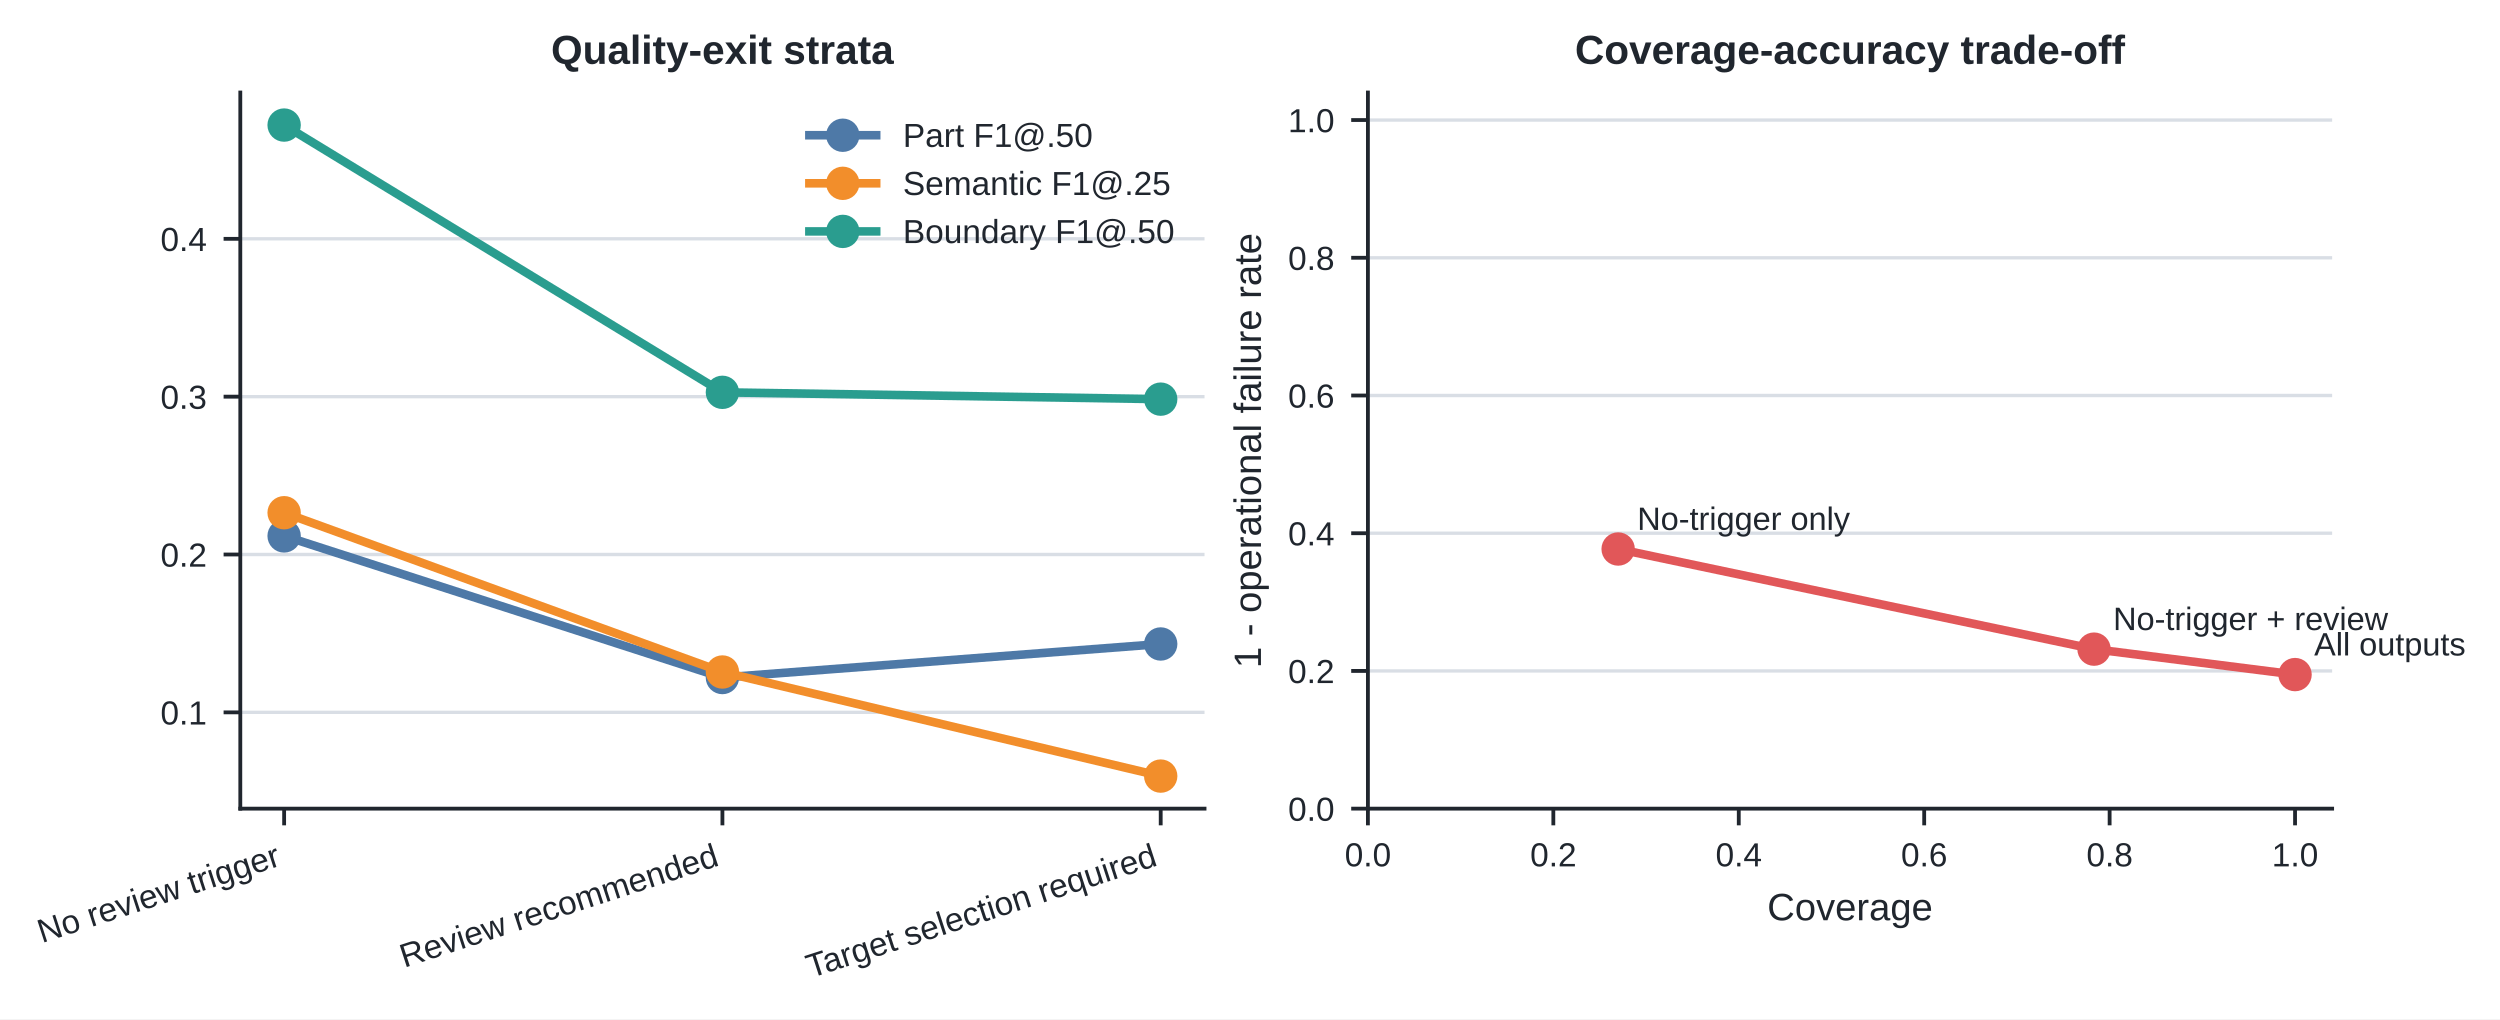
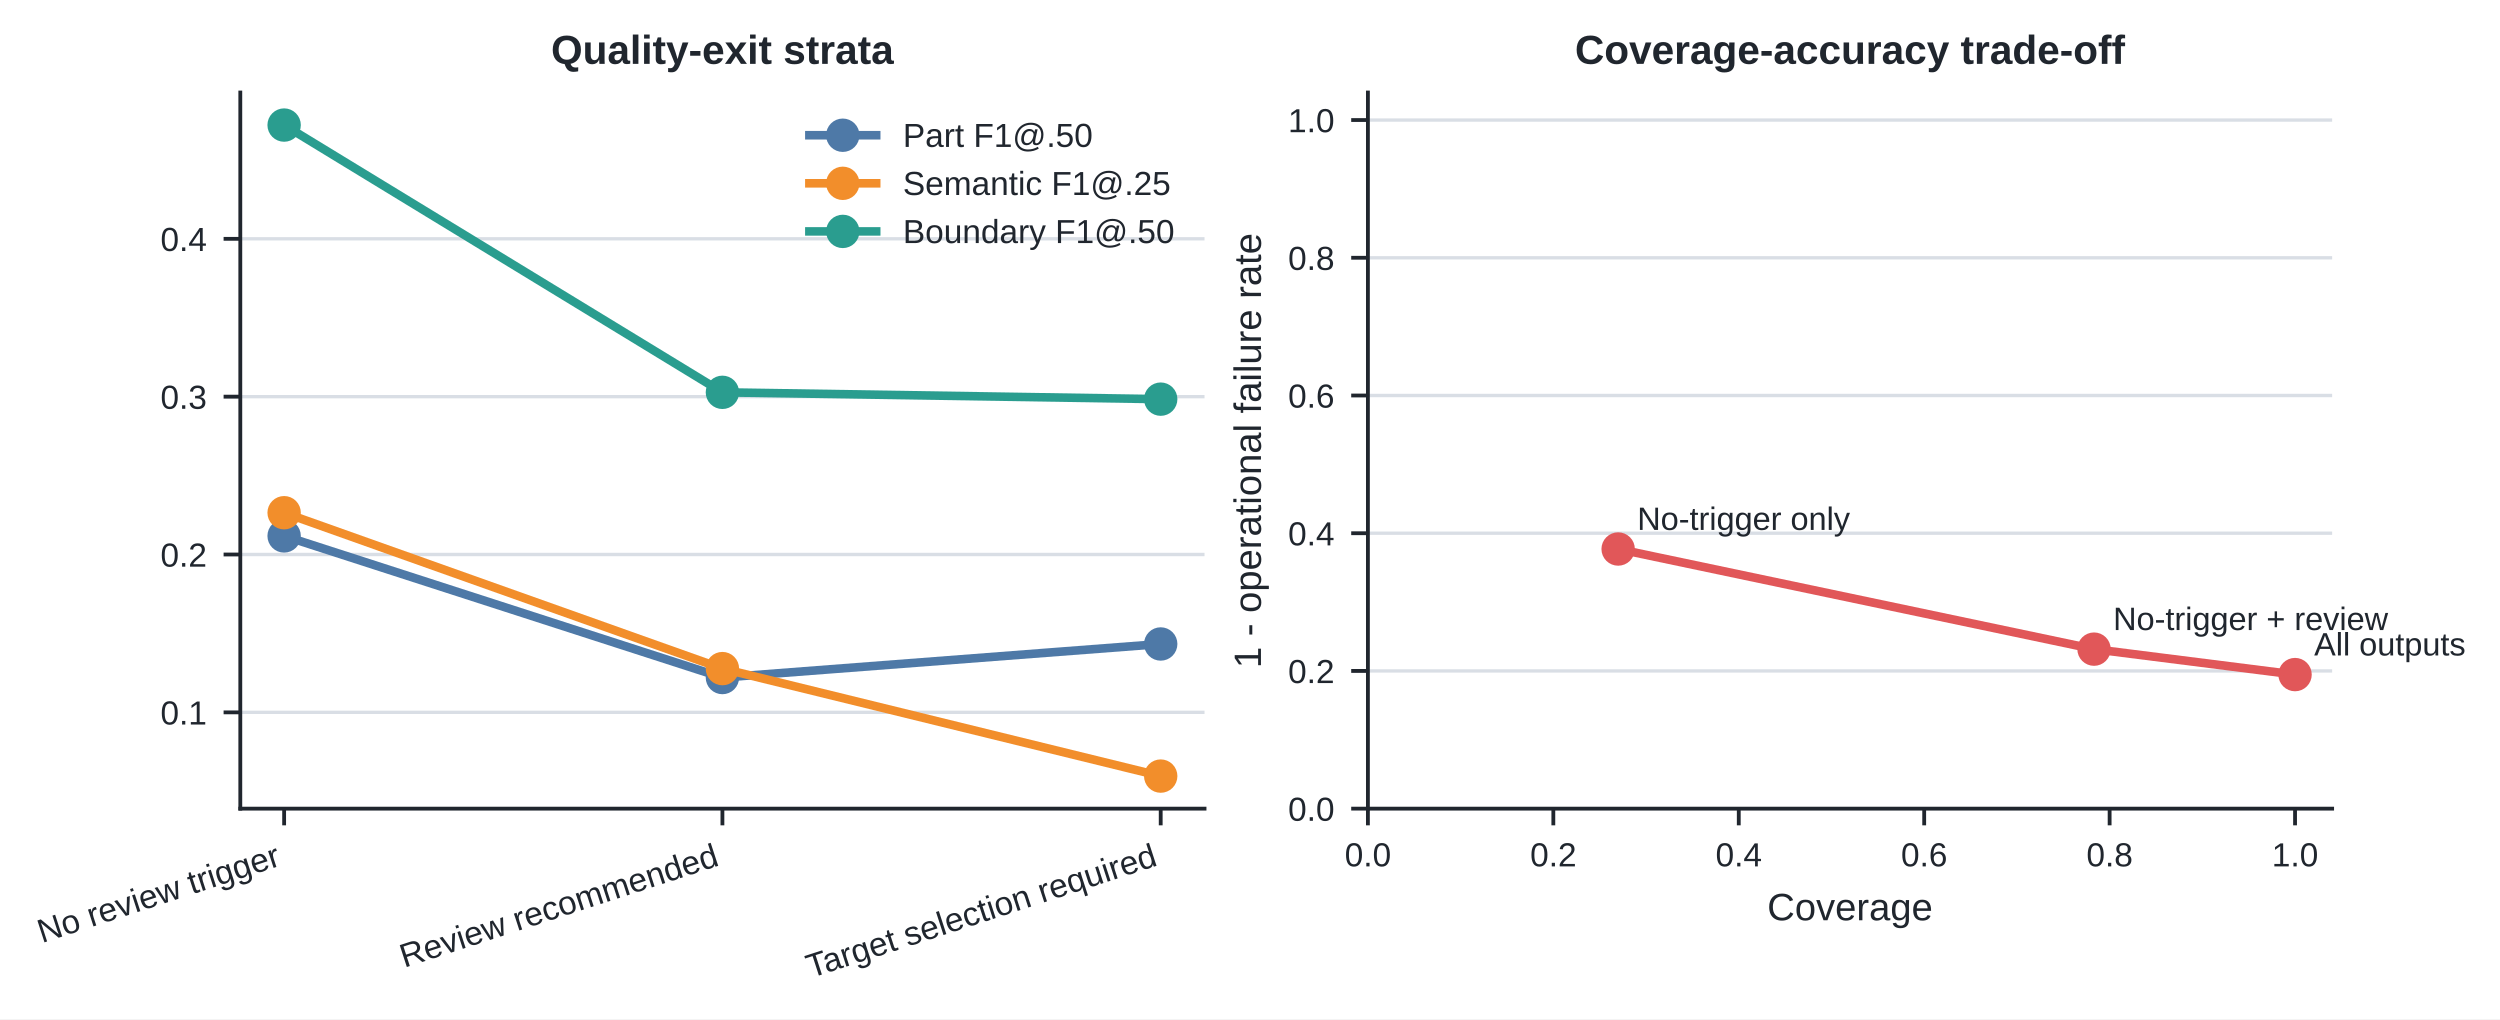
<svg xmlns="http://www.w3.org/2000/svg" xmlns:xlink="http://www.w3.org/1999/xlink" width="523.92pt" height="213.6pt" viewBox="0 0 523.92 213.6" version="1.1">
  <defs>
    <style type="text/css">*{stroke-linejoin: round; stroke-linecap: butt}</style>
  </defs>
  <g id="figure_1">
    <g id="patch_1">
      <path d="M 0 213.6 L 523.92 213.6 L 523.92 0 L 0 0 z " style="fill: #ffffff" />
    </g>
    <g id="axes_1">
      <g id="patch_2">
        <path d="M 50.359 169.466 L 252.431 169.466 L 252.431 19.388 L 50.359 19.388 z " style="fill: #ffffff" />
      </g>
      <g id="matplotlib.axis_1">
        <g id="xtick_1">
          <g id="line2d_1">
            <defs>
-               <path id="m7d7b045bed" d="M 0 0 L 0 3.5 " style="stroke: #20262e; stroke-width: 0.8" />
+               <path id="mac209dc40f" d="M 0 0 L 0 3.5 " style="stroke: #20262e; stroke-width: 0.8" />
            </defs>
            <g>
-               <use xlink:href="#m7d7b045bed" x="59.544" y="169.466" style="fill: #20262e; stroke: #20262e; stroke-width: 0.8" />
+               <use xlink:href="#mac209dc40f" x="59.544" y="169.466" style="fill: #20262e; stroke: #20262e; stroke-width: 0.8" />
            </g>
          </g>
          <g id="text_1">
            <text style="font-size: 7px; font-family: 'Arial', 'DejaVu Sans', sans-serif; fill: #20262e" transform="translate(8.77481 197.6606) rotate(-18)">No review trigger</text>
          </g>
        </g>
        <g id="xtick_2">
          <g id="line2d_2">
            <g>
-               <use xlink:href="#m7d7b045bed" x="151.395" y="169.466" style="fill: #20262e; stroke: #20262e; stroke-width: 0.8" />
+               <use xlink:href="#mac209dc40f" x="151.395" y="169.466" style="fill: #20262e; stroke: #20262e; stroke-width: 0.8" />
            </g>
          </g>
          <g id="text_2">
            <text style="font-size: 7px; font-family: 'Arial', 'DejaVu Sans', sans-serif; fill: #20262e" transform="translate(84.71138 202.8315) rotate(-18)">Review recommended</text>
          </g>
        </g>
        <g id="xtick_3">
          <g id="line2d_3">
            <g>
-               <use xlink:href="#m7d7b045bed" x="243.246" y="169.466" style="fill: #20262e; stroke: #20262e; stroke-width: 0.8" />
+               <use xlink:href="#mac209dc40f" x="243.246" y="169.466" style="fill: #20262e; stroke: #20262e; stroke-width: 0.8" />
            </g>
          </g>
          <g id="text_3">
            <text style="font-size: 7px; font-family: 'Arial', 'DejaVu Sans', sans-serif; fill: #20262e" transform="translate(169.8933 204.9983) rotate(-18)">Target selection required</text>
          </g>
        </g>
      </g>
      <g id="matplotlib.axis_2">
        <g id="ytick_1">
          <g id="line2d_4">
-             <path d="M 50.359 149.285 L 252.431 149.285 " clip-path="url(#pc996912a3e)" style="fill: none; stroke: #d9dee5; stroke-width: 0.7; stroke-linecap: square" />
+             <path d="M 50.359 149.285 L 252.431 149.285 " clip-path="url(#p8c1144093c)" style="fill: none; stroke: #d9dee5; stroke-width: 0.7; stroke-linecap: square" />
          </g>
          <g id="line2d_5">
            <defs>
-               <path id="m878c55f3a7" d="M 0 0 L -3.5 0 " style="stroke: #20262e; stroke-width: 0.8" />
+               <path id="mc7f7df8ae5" d="M 0 0 L -3.5 0 " style="stroke: #20262e; stroke-width: 0.8" />
            </defs>
            <g>
-               <use xlink:href="#m878c55f3a7" x="50.359" y="149.285" style="fill: #20262e; stroke: #20262e; stroke-width: 0.8" />
+               <use xlink:href="#mc7f7df8ae5" x="50.359" y="149.285" style="fill: #20262e; stroke: #20262e; stroke-width: 0.8" />
            </g>
          </g>
          <g id="text_4">
            <text style="font-size: 7px; font-family: 'Arial', 'DejaVu Sans', sans-serif; text-anchor: end; fill: #20262e" x="43.359" y="151.833" transform="rotate(-0 43.3593 151.8333)">0.1</text>
          </g>
        </g>
        <g id="ytick_2">
          <g id="line2d_6">
-             <path d="M 50.359 116.206 L 252.431 116.206 " clip-path="url(#pc996912a3e)" style="fill: none; stroke: #d9dee5; stroke-width: 0.7; stroke-linecap: square" />
+             <path d="M 50.359 116.206 L 252.431 116.206 " clip-path="url(#p8c1144093c)" style="fill: none; stroke: #d9dee5; stroke-width: 0.7; stroke-linecap: square" />
          </g>
          <g id="line2d_7">
            <g>
-               <use xlink:href="#m878c55f3a7" x="50.359" y="116.206" style="fill: #20262e; stroke: #20262e; stroke-width: 0.8" />
+               <use xlink:href="#mc7f7df8ae5" x="50.359" y="116.206" style="fill: #20262e; stroke: #20262e; stroke-width: 0.8" />
            </g>
          </g>
          <g id="text_5">
            <text style="font-size: 7px; font-family: 'Arial', 'DejaVu Sans', sans-serif; text-anchor: end; fill: #20262e" x="43.359" y="118.754" transform="rotate(-0 43.3593 118.7545)">0.2</text>
          </g>
        </g>
        <g id="ytick_3">
          <g id="line2d_8">
-             <path d="M 50.359 83.128 L 252.431 83.128 " clip-path="url(#pc996912a3e)" style="fill: none; stroke: #d9dee5; stroke-width: 0.7; stroke-linecap: square" />
+             <path d="M 50.359 83.128 L 252.431 83.128 " clip-path="url(#p8c1144093c)" style="fill: none; stroke: #d9dee5; stroke-width: 0.7; stroke-linecap: square" />
          </g>
          <g id="line2d_9">
            <g>
-               <use xlink:href="#m878c55f3a7" x="50.359" y="83.128" style="fill: #20262e; stroke: #20262e; stroke-width: 0.8" />
+               <use xlink:href="#mc7f7df8ae5" x="50.359" y="83.128" style="fill: #20262e; stroke: #20262e; stroke-width: 0.8" />
            </g>
          </g>
          <g id="text_6">
            <text style="font-size: 7px; font-family: 'Arial', 'DejaVu Sans', sans-serif; text-anchor: end; fill: #20262e" x="43.359" y="85.676" transform="rotate(-0 43.3593 85.67565)">0.3</text>
          </g>
        </g>
        <g id="ytick_4">
          <g id="line2d_10">
-             <path d="M 50.359 50.049 L 252.431 50.049 " clip-path="url(#pc996912a3e)" style="fill: none; stroke: #d9dee5; stroke-width: 0.7; stroke-linecap: square" />
+             <path d="M 50.359 50.049 L 252.431 50.049 " clip-path="url(#p8c1144093c)" style="fill: none; stroke: #d9dee5; stroke-width: 0.7; stroke-linecap: square" />
          </g>
          <g id="line2d_11">
            <g>
-               <use xlink:href="#m878c55f3a7" x="50.359" y="50.049" style="fill: #20262e; stroke: #20262e; stroke-width: 0.8" />
+               <use xlink:href="#mc7f7df8ae5" x="50.359" y="50.049" style="fill: #20262e; stroke: #20262e; stroke-width: 0.8" />
            </g>
          </g>
          <g id="text_7">
            <text style="font-size: 7px; font-family: 'Arial', 'DejaVu Sans', sans-serif; text-anchor: end; fill: #20262e" x="43.359" y="52.597" transform="rotate(-0 43.3593 52.59684)">0.4</text>
          </g>
        </g>
      </g>
      <g id="line2d_12">
-         <path d="M 59.544 112.314 L 151.395 141.989 L 243.246 134.958 " clip-path="url(#pc996912a3e)" style="fill: none; stroke: #4e79a7; stroke-width: 1.8; stroke-linecap: square" />
+         <path d="M 59.544 112.314 L 151.395 141.989 L 243.246 134.958 " clip-path="url(#p8c1144093c)" style="fill: none; stroke: #4e79a7; stroke-width: 1.8; stroke-linecap: square" />
        <defs>
-           <path id="me663bd9288" d="M 0 3 C 0.796 3 1.559 2.684 2.121 2.121 C 2.684 1.559 3 0.796 3 0 C 3 -0.796 2.684 -1.559 2.121 -2.121 C 1.559 -2.684 0.796 -3 0 -3 C -0.796 -3 -1.559 -2.684 -2.121 -2.121 C -2.684 -1.559 -3 -0.796 -3 0 C -3 0.796 -2.684 1.559 -2.121 2.121 C -1.559 2.684 -0.796 3 0 3 z " style="stroke: #4e79a7" />
+           <path id="m687422fda5" d="M 0 3 C 0.796 3 1.559 2.684 2.121 2.121 C 2.684 1.559 3 0.796 3 0 C 3 -0.796 2.684 -1.559 2.121 -2.121 C 1.559 -2.684 0.796 -3 0 -3 C -0.796 -3 -1.559 -2.684 -2.121 -2.121 C -2.684 -1.559 -3 -0.796 -3 0 C -3 0.796 -2.684 1.559 -2.121 2.121 C -1.559 2.684 -0.796 3 0 3 z " style="stroke: #4e79a7" />
        </defs>
-         <g clip-path="url(#pc996912a3e)">
-           <use xlink:href="#me663bd9288" x="59.544" y="112.314" style="fill: #4e79a7; stroke: #4e79a7" />
-           <use xlink:href="#me663bd9288" x="151.395" y="141.989" style="fill: #4e79a7; stroke: #4e79a7" />
-           <use xlink:href="#me663bd9288" x="243.246" y="134.958" style="fill: #4e79a7; stroke: #4e79a7" />
+         <g clip-path="url(#p8c1144093c)">
+           <use xlink:href="#m687422fda5" x="59.544" y="112.314" style="fill: #4e79a7; stroke: #4e79a7" />
+           <use xlink:href="#m687422fda5" x="151.395" y="141.989" style="fill: #4e79a7; stroke: #4e79a7" />
+           <use xlink:href="#m687422fda5" x="243.246" y="134.958" style="fill: #4e79a7; stroke: #4e79a7" />
        </g>
      </g>
      <g id="line2d_13">
-         <path d="M 59.544 107.45 L 151.395 140.831 L 243.246 162.644 " clip-path="url(#pc996912a3e)" style="fill: none; stroke: #f28e2b; stroke-width: 1.8; stroke-linecap: square" />
+         <path d="M 59.544 107.45 L 151.395 140.118 L 243.246 162.644 " clip-path="url(#p8c1144093c)" style="fill: none; stroke: #f28e2b; stroke-width: 1.8; stroke-linecap: square" />
        <defs>
-           <path id="ma889390364" d="M 0 3 C 0.796 3 1.559 2.684 2.121 2.121 C 2.684 1.559 3 0.796 3 0 C 3 -0.796 2.684 -1.559 2.121 -2.121 C 1.559 -2.684 0.796 -3 0 -3 C -0.796 -3 -1.559 -2.684 -2.121 -2.121 C -2.684 -1.559 -3 -0.796 -3 0 C -3 0.796 -2.684 1.559 -2.121 2.121 C -1.559 2.684 -0.796 3 0 3 z " style="stroke: #f28e2b" />
+           <path id="m65244130f2" d="M 0 3 C 0.796 3 1.559 2.684 2.121 2.121 C 2.684 1.559 3 0.796 3 0 C 3 -0.796 2.684 -1.559 2.121 -2.121 C 1.559 -2.684 0.796 -3 0 -3 C -0.796 -3 -1.559 -2.684 -2.121 -2.121 C -2.684 -1.559 -3 -0.796 -3 0 C -3 0.796 -2.684 1.559 -2.121 2.121 C -1.559 2.684 -0.796 3 0 3 z " style="stroke: #f28e2b" />
        </defs>
-         <g clip-path="url(#pc996912a3e)">
-           <use xlink:href="#ma889390364" x="59.544" y="107.45" style="fill: #f28e2b; stroke: #f28e2b" />
-           <use xlink:href="#ma889390364" x="151.395" y="140.831" style="fill: #f28e2b; stroke: #f28e2b" />
-           <use xlink:href="#ma889390364" x="243.246" y="162.644" style="fill: #f28e2b; stroke: #f28e2b" />
+         <g clip-path="url(#p8c1144093c)">
+           <use xlink:href="#m65244130f2" x="59.544" y="107.45" style="fill: #f28e2b; stroke: #f28e2b" />
+           <use xlink:href="#m65244130f2" x="151.395" y="140.118" style="fill: #f28e2b; stroke: #f28e2b" />
+           <use xlink:href="#m65244130f2" x="243.246" y="162.644" style="fill: #f28e2b; stroke: #f28e2b" />
        </g>
      </g>
      <g id="line2d_14">
-         <path d="M 59.544 26.21 L 151.395 82.22 L 243.246 83.649 " clip-path="url(#pc996912a3e)" style="fill: none; stroke: #2a9d8f; stroke-width: 1.8; stroke-linecap: square" />
+         <path d="M 59.544 26.21 L 151.395 82.22 L 243.246 83.649 " clip-path="url(#p8c1144093c)" style="fill: none; stroke: #2a9d8f; stroke-width: 1.8; stroke-linecap: square" />
        <defs>
-           <path id="mdf8a046a64" d="M 0 3 C 0.796 3 1.559 2.684 2.121 2.121 C 2.684 1.559 3 0.796 3 0 C 3 -0.796 2.684 -1.559 2.121 -2.121 C 1.559 -2.684 0.796 -3 0 -3 C -0.796 -3 -1.559 -2.684 -2.121 -2.121 C -2.684 -1.559 -3 -0.796 -3 0 C -3 0.796 -2.684 1.559 -2.121 2.121 C -1.559 2.684 -0.796 3 0 3 z " style="stroke: #2a9d8f" />
+           <path id="m059b2e2cb0" d="M 0 3 C 0.796 3 1.559 2.684 2.121 2.121 C 2.684 1.559 3 0.796 3 0 C 3 -0.796 2.684 -1.559 2.121 -2.121 C 1.559 -2.684 0.796 -3 0 -3 C -0.796 -3 -1.559 -2.684 -2.121 -2.121 C -2.684 -1.559 -3 -0.796 -3 0 C -3 0.796 -2.684 1.559 -2.121 2.121 C -1.559 2.684 -0.796 3 0 3 z " style="stroke: #2a9d8f" />
        </defs>
-         <g clip-path="url(#pc996912a3e)">
-           <use xlink:href="#mdf8a046a64" x="59.544" y="26.21" style="fill: #2a9d8f; stroke: #2a9d8f" />
-           <use xlink:href="#mdf8a046a64" x="151.395" y="82.22" style="fill: #2a9d8f; stroke: #2a9d8f" />
-           <use xlink:href="#mdf8a046a64" x="243.246" y="83.649" style="fill: #2a9d8f; stroke: #2a9d8f" />
+         <g clip-path="url(#p8c1144093c)">
+           <use xlink:href="#m059b2e2cb0" x="59.544" y="26.21" style="fill: #2a9d8f; stroke: #2a9d8f" />
+           <use xlink:href="#m059b2e2cb0" x="151.395" y="82.22" style="fill: #2a9d8f; stroke: #2a9d8f" />
+           <use xlink:href="#m059b2e2cb0" x="243.246" y="83.649" style="fill: #2a9d8f; stroke: #2a9d8f" />
        </g>
      </g>
      <g id="patch_3">
        <path d="M 50.359 169.466 L 50.359 19.388 " style="fill: none; stroke: #20262e; stroke-width: 0.8; stroke-linejoin: miter; stroke-linecap: square" />
      </g>
      <g id="patch_4">
        <path d="M 50.359 169.466 L 252.431 169.466 " style="fill: none; stroke: #20262e; stroke-width: 0.8; stroke-linejoin: miter; stroke-linecap: square" />
      </g>
      <g id="text_8">
        <text style="font-weight: 700; font-size: 8.5px; font-family: 'Arial', 'DejaVu Sans', sans-serif; text-anchor: middle; fill: #20262e" x="151.395" y="13.388" transform="rotate(-0 151.3952 13.38823)">Quality-exit strata</text>
      </g>
      <g id="legend_1">
        <g id="line2d_15">
          <path d="M 169.619 28.342 L 176.619 28.342 L 183.619 28.342 " style="fill: none; stroke: #4e79a7; stroke-width: 1.8; stroke-linecap: square" />
          <g>
-             <use xlink:href="#me663bd9288" x="176.619" y="28.342" style="fill: #4e79a7; stroke: #4e79a7" />
+             <use xlink:href="#m687422fda5" x="176.619" y="28.342" style="fill: #4e79a7; stroke: #4e79a7" />
          </g>
        </g>
        <g id="text_9">
          <text style="font-size: 7px; font-family: 'Arial', 'DejaVu Sans', sans-serif; text-anchor: start; fill: #20262e" x="189.219" y="30.792" transform="rotate(-0 189.2189 30.79167)">Part F1@.50</text>
        </g>
        <g id="line2d_16">
          <path d="M 169.619 38.418 L 176.619 38.418 L 183.619 38.418 " style="fill: none; stroke: #f28e2b; stroke-width: 1.8; stroke-linecap: square" />
          <g>
-             <use xlink:href="#ma889390364" x="176.619" y="38.418" style="fill: #f28e2b; stroke: #f28e2b" />
+             <use xlink:href="#m65244130f2" x="176.619" y="38.418" style="fill: #f28e2b; stroke: #f28e2b" />
          </g>
        </g>
        <g id="text_10">
          <text style="font-size: 7px; font-family: 'Arial', 'DejaVu Sans', sans-serif; text-anchor: start; fill: #20262e" x="189.219" y="40.868" transform="rotate(-0 189.2189 40.86839)">Semantic F1@.25</text>
        </g>
        <g id="line2d_17">
          <path d="M 169.619 48.495 L 176.619 48.495 L 183.619 48.495 " style="fill: none; stroke: #2a9d8f; stroke-width: 1.8; stroke-linecap: square" />
          <g>
-             <use xlink:href="#mdf8a046a64" x="176.619" y="48.495" style="fill: #2a9d8f; stroke: #2a9d8f" />
+             <use xlink:href="#m059b2e2cb0" x="176.619" y="48.495" style="fill: #2a9d8f; stroke: #2a9d8f" />
          </g>
        </g>
        <g id="text_11">
          <text style="font-size: 7px; font-family: 'Arial', 'DejaVu Sans', sans-serif; text-anchor: start; fill: #20262e" x="189.219" y="50.945" transform="rotate(-0 189.2189 50.94511)">Boundary F1@.50</text>
        </g>
      </g>
    </g>
    <g id="axes_2">
      <g id="patch_5">
        <path d="M 286.669 169.466 L 488.741 169.466 L 488.741 19.388 L 286.669 19.388 z " style="fill: #ffffff" />
      </g>
      <g id="matplotlib.axis_3">
        <g id="xtick_4">
          <g id="line2d_18">
            <g>
-               <use xlink:href="#m7d7b045bed" x="286.669" y="169.466" style="fill: #20262e; stroke: #20262e; stroke-width: 0.8" />
+               <use xlink:href="#mac209dc40f" x="286.669" y="169.466" style="fill: #20262e; stroke: #20262e; stroke-width: 0.8" />
            </g>
          </g>
          <g id="text_12">
            <text style="font-size: 7px; font-family: 'Arial', 'DejaVu Sans', sans-serif; text-anchor: middle; fill: #20262e" x="286.669" y="181.562" transform="rotate(-0 286.6694 181.562)">0.0</text>
          </g>
        </g>
        <g id="xtick_5">
          <g id="line2d_19">
            <g>
-               <use xlink:href="#m7d7b045bed" x="325.529" y="169.466" style="fill: #20262e; stroke: #20262e; stroke-width: 0.8" />
+               <use xlink:href="#mac209dc40f" x="325.529" y="169.466" style="fill: #20262e; stroke: #20262e; stroke-width: 0.8" />
            </g>
          </g>
          <g id="text_13">
            <text style="font-size: 7px; font-family: 'Arial', 'DejaVu Sans', sans-serif; text-anchor: middle; fill: #20262e" x="325.529" y="181.562" transform="rotate(-0 325.5294 181.562)">0.2</text>
          </g>
        </g>
        <g id="xtick_6">
          <g id="line2d_20">
            <g>
-               <use xlink:href="#m7d7b045bed" x="364.389" y="169.466" style="fill: #20262e; stroke: #20262e; stroke-width: 0.8" />
+               <use xlink:href="#mac209dc40f" x="364.389" y="169.466" style="fill: #20262e; stroke: #20262e; stroke-width: 0.8" />
            </g>
          </g>
          <g id="text_14">
            <text style="font-size: 7px; font-family: 'Arial', 'DejaVu Sans', sans-serif; text-anchor: middle; fill: #20262e" x="364.389" y="181.562" transform="rotate(-0 364.3893 181.562)">0.4</text>
          </g>
        </g>
        <g id="xtick_7">
          <g id="line2d_21">
            <g>
-               <use xlink:href="#m7d7b045bed" x="403.249" y="169.466" style="fill: #20262e; stroke: #20262e; stroke-width: 0.8" />
+               <use xlink:href="#mac209dc40f" x="403.249" y="169.466" style="fill: #20262e; stroke: #20262e; stroke-width: 0.8" />
            </g>
          </g>
          <g id="text_15">
            <text style="font-size: 7px; font-family: 'Arial', 'DejaVu Sans', sans-serif; text-anchor: middle; fill: #20262e" x="403.249" y="181.562" transform="rotate(-0 403.2493 181.562)">0.6</text>
          </g>
        </g>
        <g id="xtick_8">
          <g id="line2d_22">
            <g>
-               <use xlink:href="#m7d7b045bed" x="442.109" y="169.466" style="fill: #20262e; stroke: #20262e; stroke-width: 0.8" />
+               <use xlink:href="#mac209dc40f" x="442.109" y="169.466" style="fill: #20262e; stroke: #20262e; stroke-width: 0.8" />
            </g>
          </g>
          <g id="text_16">
            <text style="font-size: 7px; font-family: 'Arial', 'DejaVu Sans', sans-serif; text-anchor: middle; fill: #20262e" x="442.109" y="181.562" transform="rotate(-0 442.1093 181.562)">0.8</text>
          </g>
        </g>
        <g id="xtick_9">
          <g id="line2d_23">
            <g>
-               <use xlink:href="#m7d7b045bed" x="480.969" y="169.466" style="fill: #20262e; stroke: #20262e; stroke-width: 0.8" />
+               <use xlink:href="#mac209dc40f" x="480.969" y="169.466" style="fill: #20262e; stroke: #20262e; stroke-width: 0.8" />
            </g>
          </g>
          <g id="text_17">
            <text style="font-size: 7px; font-family: 'Arial', 'DejaVu Sans', sans-serif; text-anchor: middle; fill: #20262e" x="480.969" y="181.562" transform="rotate(-0 480.9692 181.562)">1.0</text>
          </g>
        </g>
        <g id="text_18">
          <text style="font-size: 8px; font-family: 'Arial', 'DejaVu Sans', sans-serif; text-anchor: middle; fill: #20262e" x="387.705" y="192.859" transform="rotate(-0 387.7053 192.8593)">Coverage</text>
        </g>
      </g>
      <g id="matplotlib.axis_4">
        <g id="ytick_5">
          <g id="line2d_24">
-             <path d="M 286.669 169.466 L 488.741 169.466 " clip-path="url(#p3eab1b089e)" style="fill: none; stroke: #d9dee5; stroke-width: 0.7; stroke-linecap: square" />
+             <path d="M 286.669 169.466 L 488.741 169.466 " clip-path="url(#p953d85ed6a)" style="fill: none; stroke: #d9dee5; stroke-width: 0.7; stroke-linecap: square" />
          </g>
          <g id="line2d_25">
            <g>
-               <use xlink:href="#m878c55f3a7" x="286.669" y="169.466" style="fill: #20262e; stroke: #20262e; stroke-width: 0.8" />
+               <use xlink:href="#mc7f7df8ae5" x="286.669" y="169.466" style="fill: #20262e; stroke: #20262e; stroke-width: 0.8" />
            </g>
          </g>
          <g id="text_19">
            <text style="font-size: 7px; font-family: 'Arial', 'DejaVu Sans', sans-serif; text-anchor: end; fill: #20262e" x="279.669" y="172.014" transform="rotate(-0 279.6694 172.0139)">0.0</text>
          </g>
        </g>
        <g id="ytick_6">
          <g id="line2d_26">
-             <path d="M 286.669 140.605 L 488.741 140.605 " clip-path="url(#p3eab1b089e)" style="fill: none; stroke: #d9dee5; stroke-width: 0.7; stroke-linecap: square" />
+             <path d="M 286.669 140.605 L 488.741 140.605 " clip-path="url(#p953d85ed6a)" style="fill: none; stroke: #d9dee5; stroke-width: 0.7; stroke-linecap: square" />
          </g>
          <g id="line2d_27">
            <g>
-               <use xlink:href="#m878c55f3a7" x="286.669" y="140.605" style="fill: #20262e; stroke: #20262e; stroke-width: 0.8" />
+               <use xlink:href="#mc7f7df8ae5" x="286.669" y="140.605" style="fill: #20262e; stroke: #20262e; stroke-width: 0.8" />
            </g>
          </g>
          <g id="text_20">
            <text style="font-size: 7px; font-family: 'Arial', 'DejaVu Sans', sans-serif; text-anchor: end; fill: #20262e" x="279.669" y="143.153" transform="rotate(-0 279.6694 143.1528)">0.2</text>
          </g>
        </g>
        <g id="ytick_7">
          <g id="line2d_28">
-             <path d="M 286.669 111.744 L 488.741 111.744 " clip-path="url(#p3eab1b089e)" style="fill: none; stroke: #d9dee5; stroke-width: 0.7; stroke-linecap: square" />
+             <path d="M 286.669 111.744 L 488.741 111.744 " clip-path="url(#p953d85ed6a)" style="fill: none; stroke: #d9dee5; stroke-width: 0.7; stroke-linecap: square" />
          </g>
          <g id="line2d_29">
            <g>
-               <use xlink:href="#m878c55f3a7" x="286.669" y="111.744" style="fill: #20262e; stroke: #20262e; stroke-width: 0.8" />
+               <use xlink:href="#mc7f7df8ae5" x="286.669" y="111.744" style="fill: #20262e; stroke: #20262e; stroke-width: 0.8" />
            </g>
          </g>
          <g id="text_21">
            <text style="font-size: 7px; font-family: 'Arial', 'DejaVu Sans', sans-serif; text-anchor: end; fill: #20262e" x="279.669" y="114.292" transform="rotate(-0 279.6694 114.2917)">0.4</text>
          </g>
        </g>
        <g id="ytick_8">
          <g id="line2d_30">
-             <path d="M 286.669 82.883 L 488.741 82.883 " clip-path="url(#p3eab1b089e)" style="fill: none; stroke: #d9dee5; stroke-width: 0.7; stroke-linecap: square" />
+             <path d="M 286.669 82.883 L 488.741 82.883 " clip-path="url(#p953d85ed6a)" style="fill: none; stroke: #d9dee5; stroke-width: 0.7; stroke-linecap: square" />
          </g>
          <g id="line2d_31">
            <g>
-               <use xlink:href="#m878c55f3a7" x="286.669" y="82.883" style="fill: #20262e; stroke: #20262e; stroke-width: 0.8" />
+               <use xlink:href="#mc7f7df8ae5" x="286.669" y="82.883" style="fill: #20262e; stroke: #20262e; stroke-width: 0.8" />
            </g>
          </g>
          <g id="text_22">
            <text style="font-size: 7px; font-family: 'Arial', 'DejaVu Sans', sans-serif; text-anchor: end; fill: #20262e" x="279.669" y="85.431" transform="rotate(-0 279.6694 85.43067)">0.6</text>
          </g>
        </g>
        <g id="ytick_9">
          <g id="line2d_32">
-             <path d="M 286.669 54.022 L 488.741 54.022 " clip-path="url(#p3eab1b089e)" style="fill: none; stroke: #d9dee5; stroke-width: 0.7; stroke-linecap: square" />
+             <path d="M 286.669 54.022 L 488.741 54.022 " clip-path="url(#p953d85ed6a)" style="fill: none; stroke: #d9dee5; stroke-width: 0.7; stroke-linecap: square" />
          </g>
          <g id="line2d_33">
            <g>
-               <use xlink:href="#m878c55f3a7" x="286.669" y="54.022" style="fill: #20262e; stroke: #20262e; stroke-width: 0.8" />
+               <use xlink:href="#mc7f7df8ae5" x="286.669" y="54.022" style="fill: #20262e; stroke: #20262e; stroke-width: 0.8" />
            </g>
          </g>
          <g id="text_23">
            <text style="font-size: 7px; font-family: 'Arial', 'DejaVu Sans', sans-serif; text-anchor: end; fill: #20262e" x="279.669" y="56.57" transform="rotate(-0 279.6694 56.56961)">0.8</text>
          </g>
        </g>
        <g id="ytick_10">
          <g id="line2d_34">
-             <path d="M 286.669 25.16 L 488.741 25.16 " clip-path="url(#p3eab1b089e)" style="fill: none; stroke: #d9dee5; stroke-width: 0.7; stroke-linecap: square" />
+             <path d="M 286.669 25.16 L 488.741 25.16 " clip-path="url(#p953d85ed6a)" style="fill: none; stroke: #d9dee5; stroke-width: 0.7; stroke-linecap: square" />
          </g>
          <g id="line2d_35">
            <g>
-               <use xlink:href="#m878c55f3a7" x="286.669" y="25.16" style="fill: #20262e; stroke: #20262e; stroke-width: 0.8" />
+               <use xlink:href="#mc7f7df8ae5" x="286.669" y="25.16" style="fill: #20262e; stroke: #20262e; stroke-width: 0.8" />
            </g>
          </g>
          <g id="text_24">
            <text style="font-size: 7px; font-family: 'Arial', 'DejaVu Sans', sans-serif; text-anchor: end; fill: #20262e" x="279.669" y="27.709" transform="rotate(-0 279.6694 27.70854)">1.0</text>
          </g>
        </g>
        <g id="text_25">
          <text style="font-size: 8px; font-family: 'Arial', 'DejaVu Sans', sans-serif; text-anchor: middle; fill: #20262e" x="264.256" y="94.427" transform="rotate(-90 264.2558 94.427)">1 - operational failure rate</text>
        </g>
      </g>
      <g id="line2d_36">
-         <path d="M 339.113 115.056 L 438.842 136.039 L 480.969 141.371 " clip-path="url(#p3eab1b089e)" style="fill: none; stroke: #e15759; stroke-width: 1.8; stroke-linecap: square" />
+         <path d="M 339.113 115.056 L 438.842 136.039 L 480.969 141.371 " clip-path="url(#p953d85ed6a)" style="fill: none; stroke: #e15759; stroke-width: 1.8; stroke-linecap: square" />
        <defs>
-           <path id="mffd69e77bc" d="M 0 3 C 0.796 3 1.559 2.684 2.121 2.121 C 2.684 1.559 3 0.796 3 0 C 3 -0.796 2.684 -1.559 2.121 -2.121 C 1.559 -2.684 0.796 -3 0 -3 C -0.796 -3 -1.559 -2.684 -2.121 -2.121 C -2.684 -1.559 -3 -0.796 -3 0 C -3 0.796 -2.684 1.559 -2.121 2.121 C -1.559 2.684 -0.796 3 0 3 z " style="stroke: #e15759" />
+           <path id="m4c0e80b787" d="M 0 3 C 0.796 3 1.559 2.684 2.121 2.121 C 2.684 1.559 3 0.796 3 0 C 3 -0.796 2.684 -1.559 2.121 -2.121 C 1.559 -2.684 0.796 -3 0 -3 C -0.796 -3 -1.559 -2.684 -2.121 -2.121 C -2.684 -1.559 -3 -0.796 -3 0 C -3 0.796 -2.684 1.559 -2.121 2.121 C -1.559 2.684 -0.796 3 0 3 z " style="stroke: #e15759" />
        </defs>
-         <g clip-path="url(#p3eab1b089e)">
-           <use xlink:href="#mffd69e77bc" x="339.113" y="115.056" style="fill: #e15759; stroke: #e15759" />
-           <use xlink:href="#mffd69e77bc" x="438.842" y="136.039" style="fill: #e15759; stroke: #e15759" />
-           <use xlink:href="#mffd69e77bc" x="480.969" y="141.371" style="fill: #e15759; stroke: #e15759" />
+         <g clip-path="url(#p953d85ed6a)">
+           <use xlink:href="#m4c0e80b787" x="339.113" y="115.056" style="fill: #e15759; stroke: #e15759" />
+           <use xlink:href="#m4c0e80b787" x="438.842" y="136.039" style="fill: #e15759; stroke: #e15759" />
+           <use xlink:href="#m4c0e80b787" x="480.969" y="141.371" style="fill: #e15759; stroke: #e15759" />
        </g>
      </g>
      <g id="patch_6">
        <path d="M 286.669 169.466 L 286.669 19.388 " style="fill: none; stroke: #20262e; stroke-width: 0.8; stroke-linejoin: miter; stroke-linecap: square" />
      </g>
      <g id="patch_7">
        <path d="M 286.669 169.466 L 488.741 169.466 " style="fill: none; stroke: #20262e; stroke-width: 0.8; stroke-linejoin: miter; stroke-linecap: square" />
      </g>
      <g id="text_26">
        <text style="font-size: 6.8px; font-family: 'Arial', 'DejaVu Sans', sans-serif; text-anchor: start; fill: #20262e" x="343.113" y="111.056" transform="rotate(-0 343.1132 111.0556)">No-trigger only</text>
      </g>
      <g id="text_27">
        <text style="font-size: 6.8px; font-family: 'Arial', 'DejaVu Sans', sans-serif; text-anchor: start; fill: #20262e" x="442.842" y="132.039" transform="rotate(-0 442.8423 132.0391)">No-trigger + review</text>
      </g>
      <g id="text_28">
        <text style="font-size: 6.8px; font-family: 'Arial', 'DejaVu Sans', sans-serif; text-anchor: start; fill: #20262e" x="484.969" y="137.371" transform="rotate(-0 484.9692 137.3709)">All outputs</text>
      </g>
      <g id="text_29">
        <text style="font-weight: 700; font-size: 8.5px; font-family: 'Arial', 'DejaVu Sans', sans-serif; text-anchor: middle; fill: #20262e" x="387.705" y="13.388" transform="rotate(-0 387.7053 13.38823)">Coverage-accuracy trade-off</text>
      </g>
    </g>
  </g>
  <defs>
-     <clipPath id="pc996912a3e">
+     <clipPath id="p8c1144093c">
      <rect x="50.359" y="19.388" width="202.072" height="150.078" />
    </clipPath>
-     <clipPath id="p3eab1b089e">
+     <clipPath id="p953d85ed6a">
      <rect x="286.669" y="19.388" width="202.072" height="150.078" />
    </clipPath>
  </defs>
</svg>
